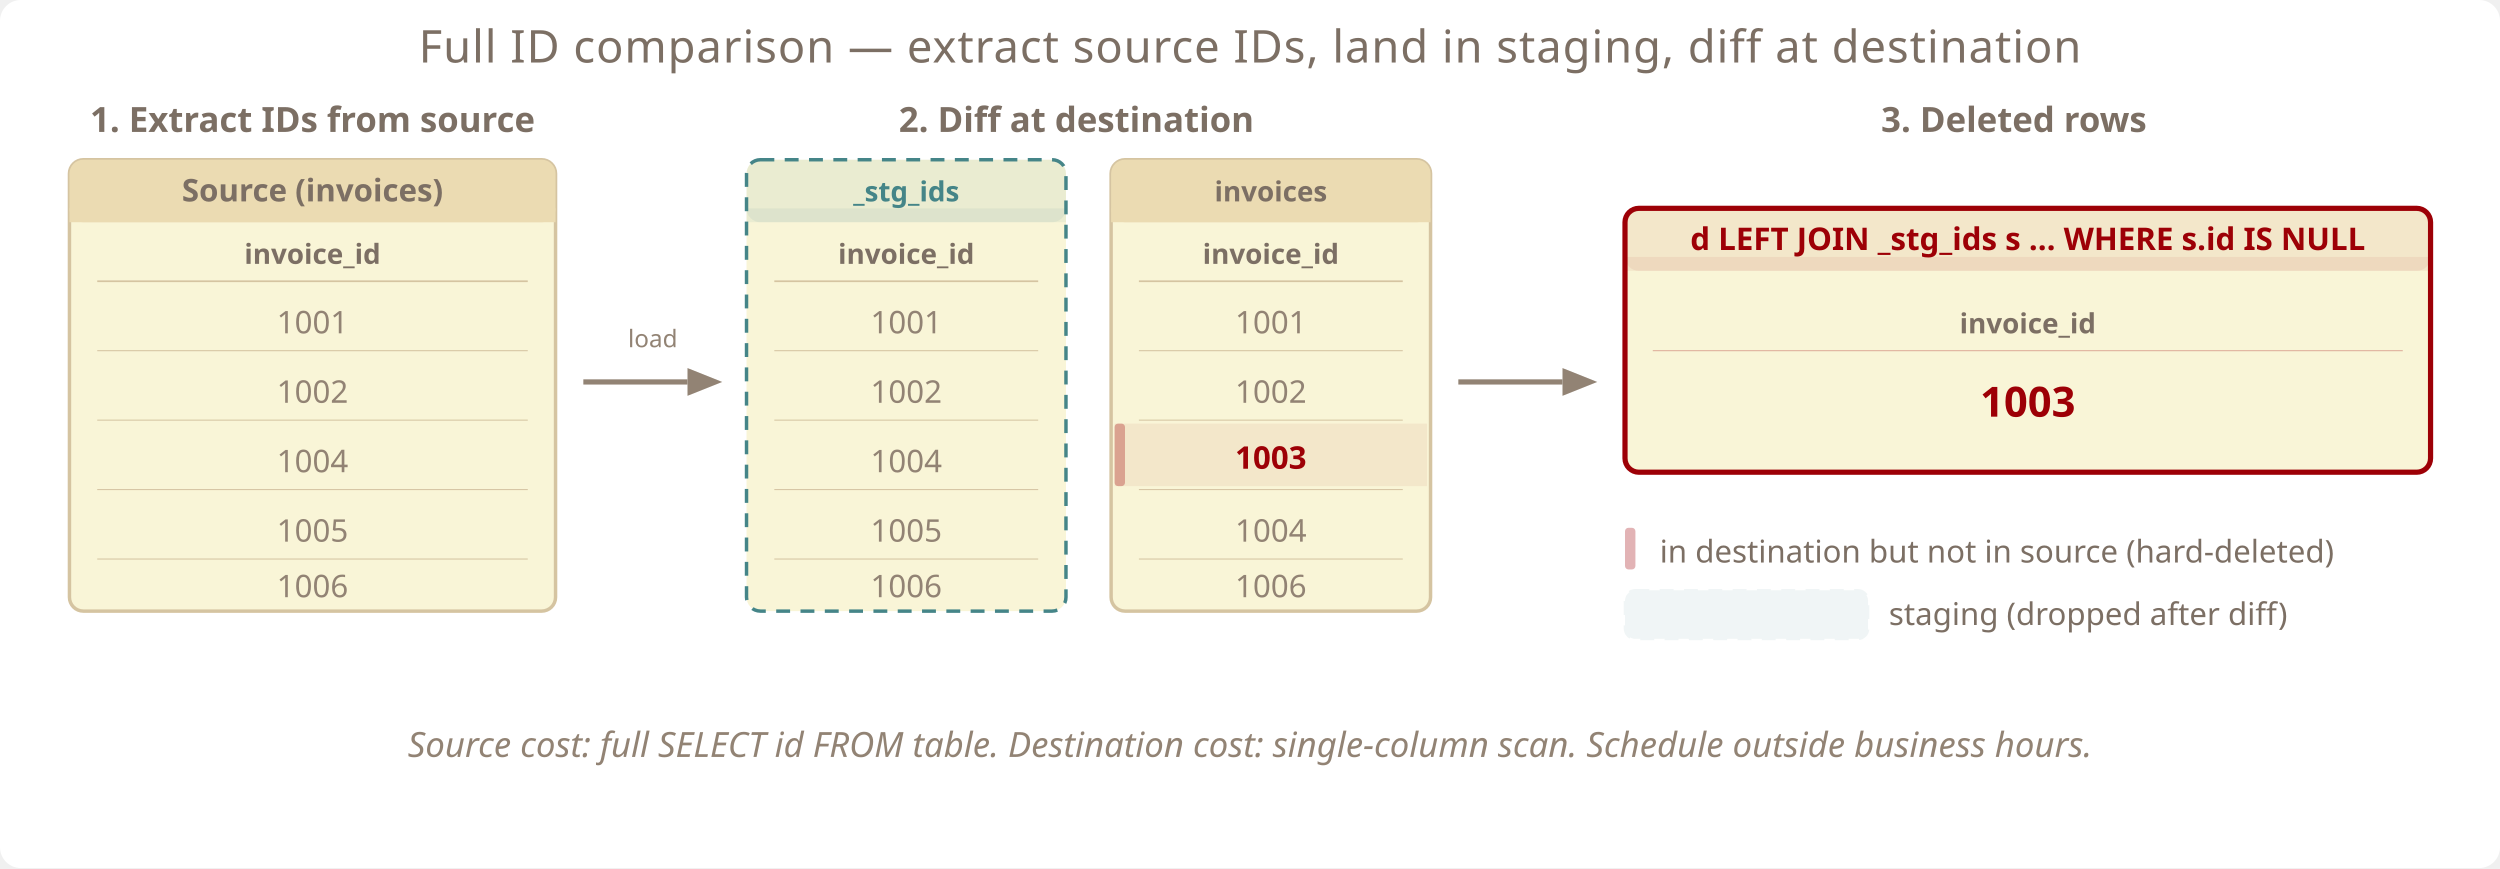
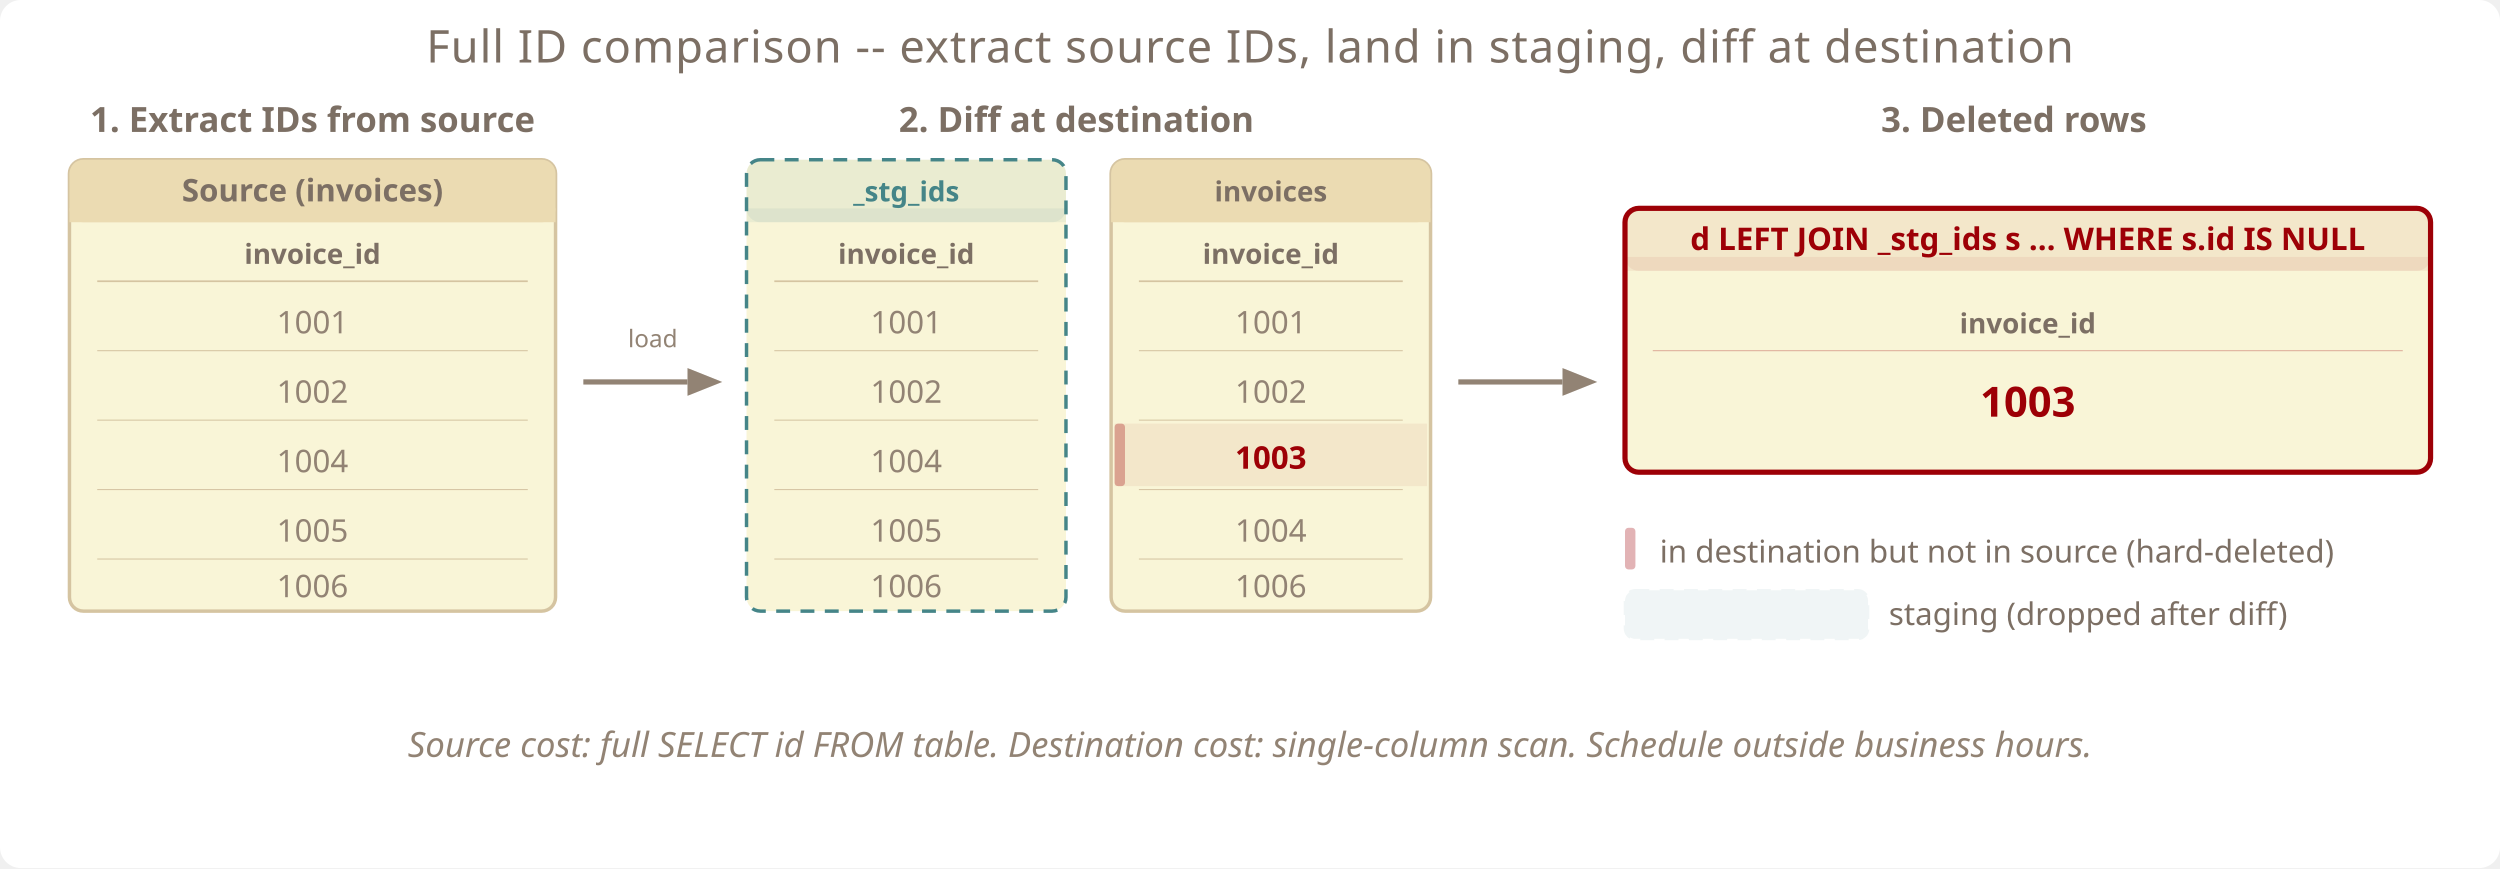
<svg xmlns="http://www.w3.org/2000/svg" width="720" height="250" viewBox="0 0 720 250">
  <rect x="0" y="0" width="720" height="250" fill="#ffffff" rx="6" />
-   <text x="360" y="18" text-anchor="middle" fill="#7c6f64" font-family="'Segoe UI', system-ui, sans-serif" font-size="13" letter-spacing="0.3">Full ID comparison — extract source IDs, land in staging, diff at destination</text>
+   <text x="360" y="18" text-anchor="middle" fill="#7c6f64" font-family="'Segoe UI', system-ui, sans-serif" font-size="13" letter-spacing="0.3">Full ID comparison -- extract source IDs, land in staging, diff at destination</text>
  <text x="90" y="38" text-anchor="middle" fill="#7c6f64" font-family="'Segoe UI', system-ui, sans-serif" font-size="10" font-weight="600">1. Extract IDs from source</text>
  <rect x="20" y="46" width="140" height="130" fill="#f9f5d7" stroke="#d5c4a1" stroke-width="1" rx="4" />
  <rect x="20" y="46" width="140" height="18" fill="#ebdbb2" rx="4" />
  <rect x="20" y="60" width="140" height="4" fill="#ebdbb2" />
  <text x="90" y="58" text-anchor="middle" fill="#7c6f64" font-family="'Segoe UI', system-ui, sans-serif" font-size="9" font-weight="600">Source (invoices)</text>
  <text x="90" y="76" text-anchor="middle" fill="#7c6f64" font-family="'Segoe UI', system-ui, sans-serif" font-size="8" font-weight="600">invoice_id</text>
  <line x1="28" y1="81" x2="152" y2="81" stroke="#d5c4a1" stroke-width="0.5" />
  <text x="90" y="96" text-anchor="middle" fill="#928374" font-family="'Segoe UI', system-ui, sans-serif" font-size="9">1001</text>
  <line x1="28" y1="101" x2="152" y2="101" stroke="#d5c4a1" stroke-width="0.3" />
  <text x="90" y="116" text-anchor="middle" fill="#928374" font-family="'Segoe UI', system-ui, sans-serif" font-size="9">1002</text>
  <line x1="28" y1="121" x2="152" y2="121" stroke="#d5c4a1" stroke-width="0.3" />
  <text x="90" y="136" text-anchor="middle" fill="#928374" font-family="'Segoe UI', system-ui, sans-serif" font-size="9">1004</text>
  <line x1="28" y1="141" x2="152" y2="141" stroke="#d5c4a1" stroke-width="0.3" />
  <text x="90" y="156" text-anchor="middle" fill="#928374" font-family="'Segoe UI', system-ui, sans-serif" font-size="9">1005</text>
  <line x1="28" y1="161" x2="152" y2="161" stroke="#d5c4a1" stroke-width="0.3" />
  <text x="90" y="172" text-anchor="middle" fill="#928374" font-family="'Segoe UI', system-ui, sans-serif" font-size="9">1006</text>
  <line x1="168" y1="110" x2="198" y2="110" stroke="#928374" stroke-width="1.5" />
  <polygon points="198,106 208,110 198,114" fill="#928374" />
  <text x="188" y="100" text-anchor="middle" fill="#928374" font-family="'Segoe UI', system-ui, sans-serif" font-size="7">load</text>
  <text x="310" y="38" text-anchor="middle" fill="#7c6f64" font-family="'Segoe UI', system-ui, sans-serif" font-size="10" font-weight="600">2. Diff at destination</text>
  <rect x="215" y="46" width="92" height="130" fill="#f9f5d7" stroke="#458588" stroke-width="1" stroke-dasharray="4,3" rx="4" />
  <rect x="215" y="46" width="92" height="18" fill="#458588" opacity="0.08" rx="4" />
  <rect x="215" y="60" width="92" height="4" fill="#458588" opacity="0.08" />
  <text x="261" y="58" text-anchor="middle" fill="#458588" font-family="'Segoe UI', system-ui, sans-serif" font-size="8" font-weight="600">_stg_ids</text>
  <text x="261" y="76" text-anchor="middle" fill="#7c6f64" font-family="'Segoe UI', system-ui, sans-serif" font-size="8" font-weight="600">invoice_id</text>
  <line x1="223" y1="81" x2="299" y2="81" stroke="#d5c4a1" stroke-width="0.5" />
  <text x="261" y="96" text-anchor="middle" fill="#928374" font-family="'Segoe UI', system-ui, sans-serif" font-size="9">1001</text>
  <line x1="223" y1="101" x2="299" y2="101" stroke="#d5c4a1" stroke-width="0.3" />
  <text x="261" y="116" text-anchor="middle" fill="#928374" font-family="'Segoe UI', system-ui, sans-serif" font-size="9">1002</text>
  <line x1="223" y1="121" x2="299" y2="121" stroke="#d5c4a1" stroke-width="0.3" />
  <text x="261" y="136" text-anchor="middle" fill="#928374" font-family="'Segoe UI', system-ui, sans-serif" font-size="9">1004</text>
  <line x1="223" y1="141" x2="299" y2="141" stroke="#d5c4a1" stroke-width="0.3" />
  <text x="261" y="156" text-anchor="middle" fill="#928374" font-family="'Segoe UI', system-ui, sans-serif" font-size="9">1005</text>
  <line x1="223" y1="161" x2="299" y2="161" stroke="#d5c4a1" stroke-width="0.3" />
  <text x="261" y="172" text-anchor="middle" fill="#928374" font-family="'Segoe UI', system-ui, sans-serif" font-size="9">1006</text>
  <rect x="320" y="46" width="92" height="130" fill="#f9f5d7" stroke="#d5c4a1" stroke-width="1" rx="4" />
  <rect x="320" y="46" width="92" height="18" fill="#ebdbb2" rx="4" />
  <rect x="320" y="60" width="92" height="4" fill="#ebdbb2" />
  <text x="366" y="58" text-anchor="middle" fill="#7c6f64" font-family="'Segoe UI', system-ui, sans-serif" font-size="8" font-weight="600">invoices</text>
  <text x="366" y="76" text-anchor="middle" fill="#7c6f64" font-family="'Segoe UI', system-ui, sans-serif" font-size="8" font-weight="600">invoice_id</text>
  <line x1="328" y1="81" x2="404" y2="81" stroke="#d5c4a1" stroke-width="0.5" />
  <text x="366" y="96" text-anchor="middle" fill="#928374" font-family="'Segoe UI', system-ui, sans-serif" font-size="9">1001</text>
  <line x1="328" y1="101" x2="404" y2="101" stroke="#d5c4a1" stroke-width="0.3" />
  <text x="366" y="116" text-anchor="middle" fill="#928374" font-family="'Segoe UI', system-ui, sans-serif" font-size="9">1002</text>
  <line x1="328" y1="121" x2="404" y2="121" stroke="#d5c4a1" stroke-width="0.3" />
  <rect x="321" y="122" width="90" height="18" fill="#9d0006" opacity="0.06" />
  <rect x="321" y="122" width="3" height="18" fill="#9d0006" opacity="0.3" rx="1" />
  <text x="366" y="135" text-anchor="middle" fill="#9d0006" font-family="'Segoe UI', system-ui, sans-serif" font-size="9" font-weight="600">1003</text>
  <line x1="328" y1="141" x2="404" y2="141" stroke="#d5c4a1" stroke-width="0.3" />
  <text x="366" y="156" text-anchor="middle" fill="#928374" font-family="'Segoe UI', system-ui, sans-serif" font-size="9">1004</text>
  <line x1="328" y1="161" x2="404" y2="161" stroke="#d5c4a1" stroke-width="0.3" />
  <text x="366" y="172" text-anchor="middle" fill="#928374" font-family="'Segoe UI', system-ui, sans-serif" font-size="9">1006</text>
  <line x1="420" y1="110" x2="450" y2="110" stroke="#928374" stroke-width="1.5" />
  <polygon points="450,106 460,110 450,114" fill="#928374" />
  <text x="580" y="38" text-anchor="middle" fill="#7c6f64" font-family="'Segoe UI', system-ui, sans-serif" font-size="10" font-weight="600">3. Deleted rows</text>
  <rect x="468" y="60" width="232" height="76" fill="#f9f5d7" stroke="#9d0006" stroke-width="1.5" rx="4" />
  <rect x="468" y="60" width="232" height="18" fill="#9d0006" opacity="0.06" rx="4" />
  <rect x="468" y="74" width="232" height="4" fill="#9d0006" opacity="0.06" />
  <text x="584" y="72" text-anchor="middle" fill="#9d0006" font-family="'Segoe UI', system-ui, sans-serif" font-size="9" font-weight="600">d LEFT JOIN _stg_ids s ... WHERE s.id IS NULL</text>
  <text x="584" y="96" text-anchor="middle" fill="#7c6f64" font-family="'Segoe UI', system-ui, sans-serif" font-size="8" font-weight="600">invoice_id</text>
  <line x1="476" y1="101" x2="692" y2="101" stroke="#9d0006" stroke-width="0.3" opacity="0.3" />
  <text x="584" y="120" text-anchor="middle" fill="#9d0006" font-family="'Segoe UI', system-ui, sans-serif" font-size="12" font-weight="600">1003</text>
  <rect x="468" y="152" width="3" height="12" fill="#9d0006" opacity="0.3" rx="1" />
  <text x="478" y="162" fill="#7c6f64" font-family="'Segoe UI', system-ui, sans-serif" font-size="9">in destination but not in source (hard-deleted)</text>
  <rect x="468" y="170" width="70" height="14" fill="#458588" opacity="0.08" rx="3" stroke="#458588" stroke-width="0.75" stroke-dasharray="4,3" />
  <text x="544" y="180" fill="#7c6f64" font-family="'Segoe UI', system-ui, sans-serif" font-size="9">staging (dropped after diff)</text>
  <text x="360" y="218" text-anchor="middle" fill="#928374" font-family="'Segoe UI', system-ui, sans-serif" font-size="10" font-style="italic">Source cost: full SELECT id FROM table. Destination cost: single-column scan. Schedule outside business hours.</text>
</svg>
